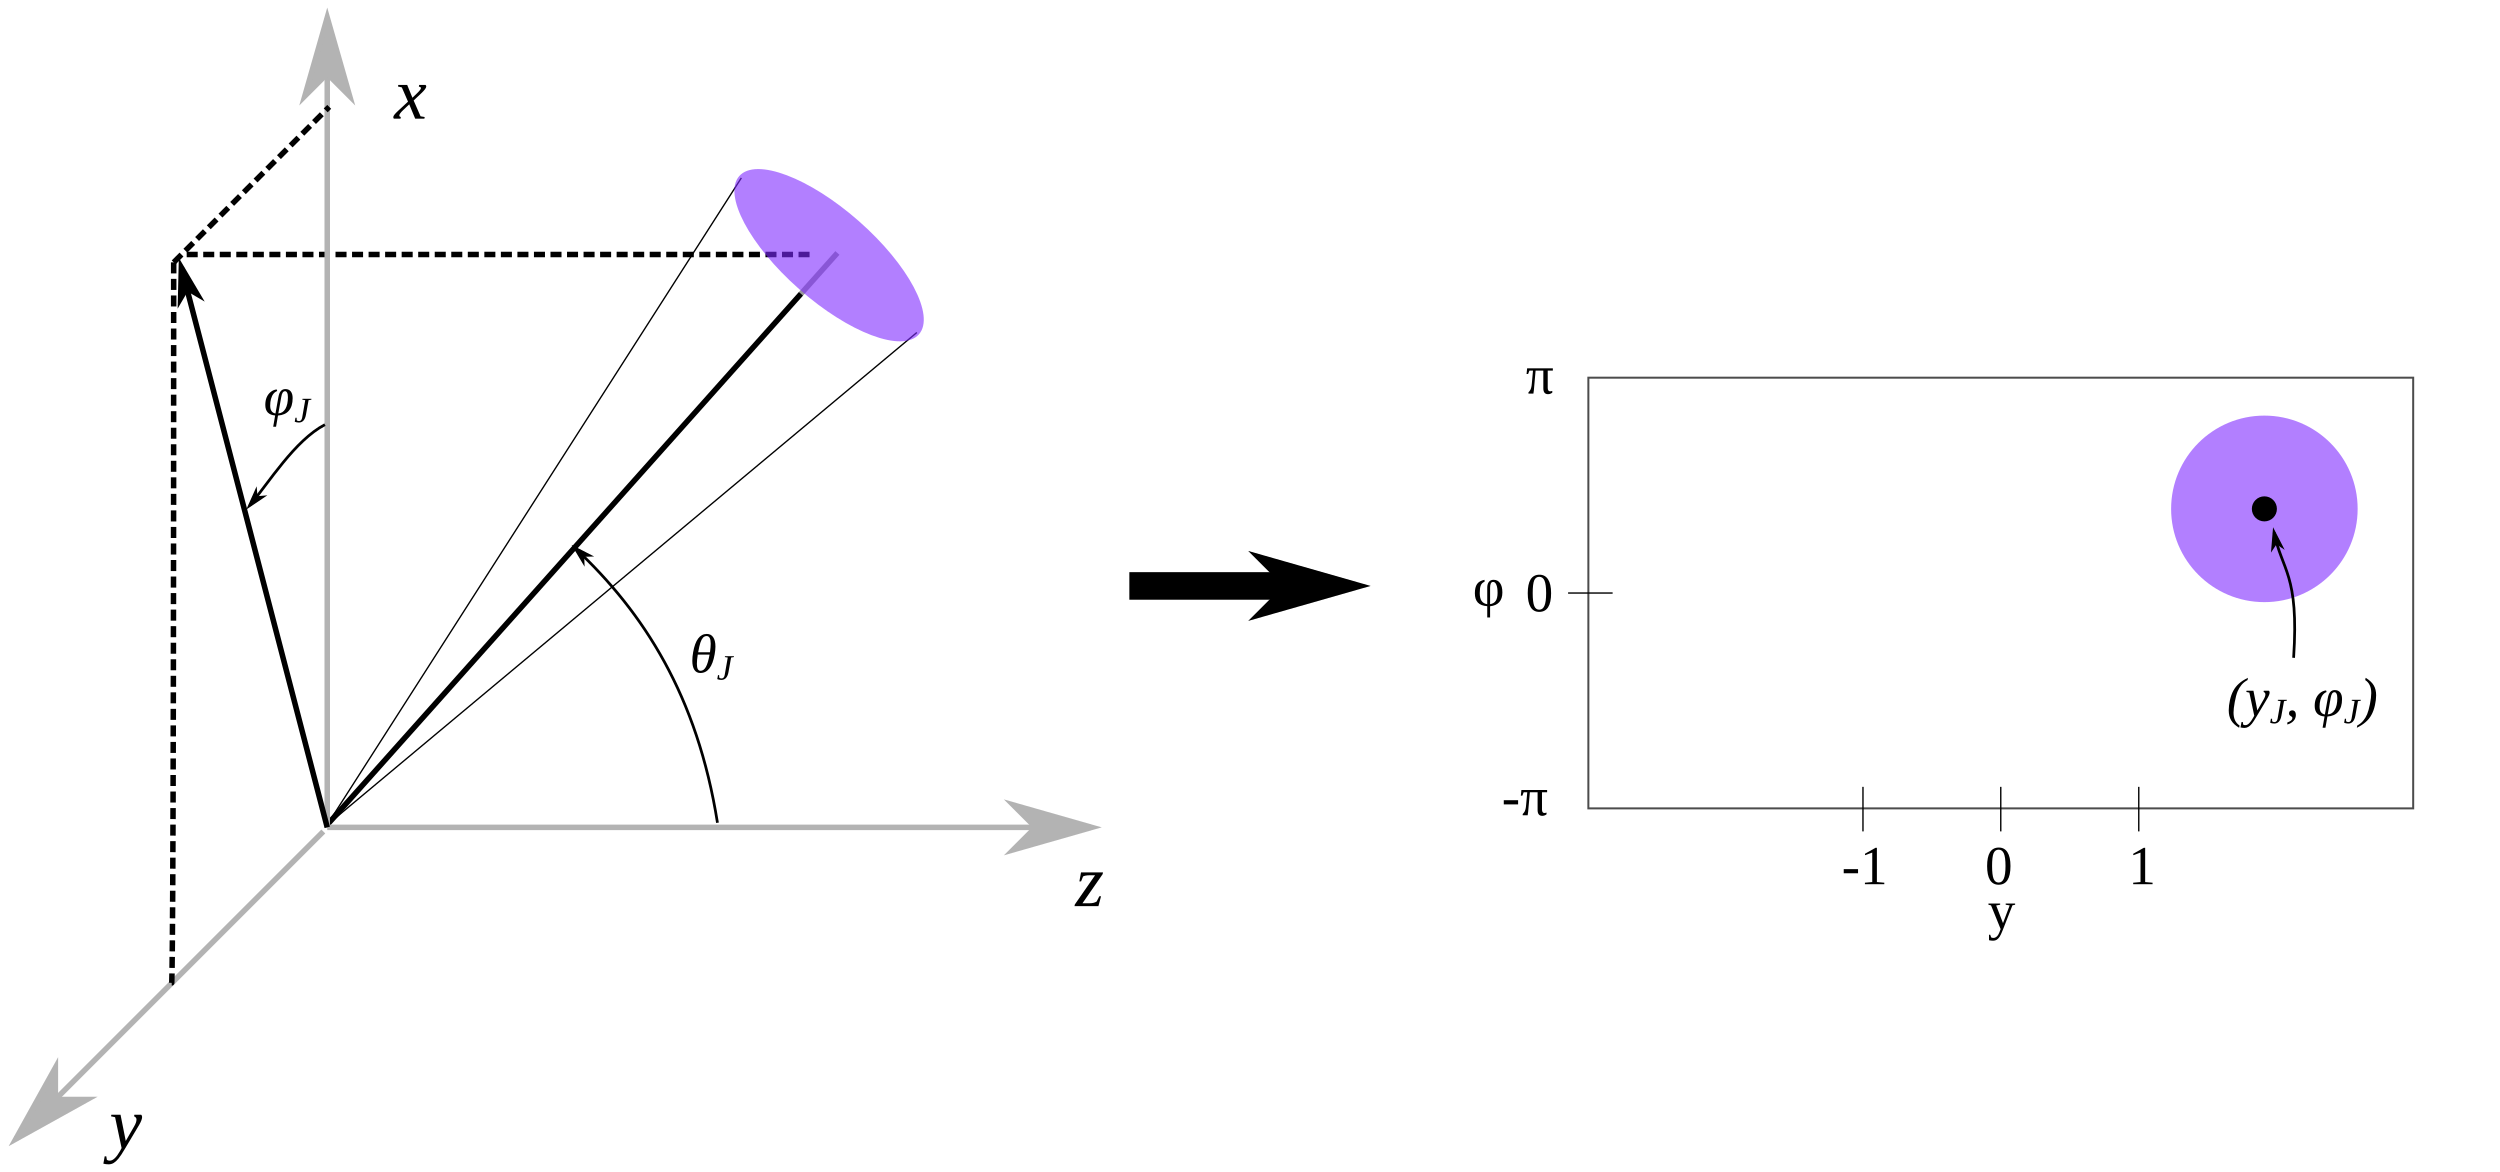
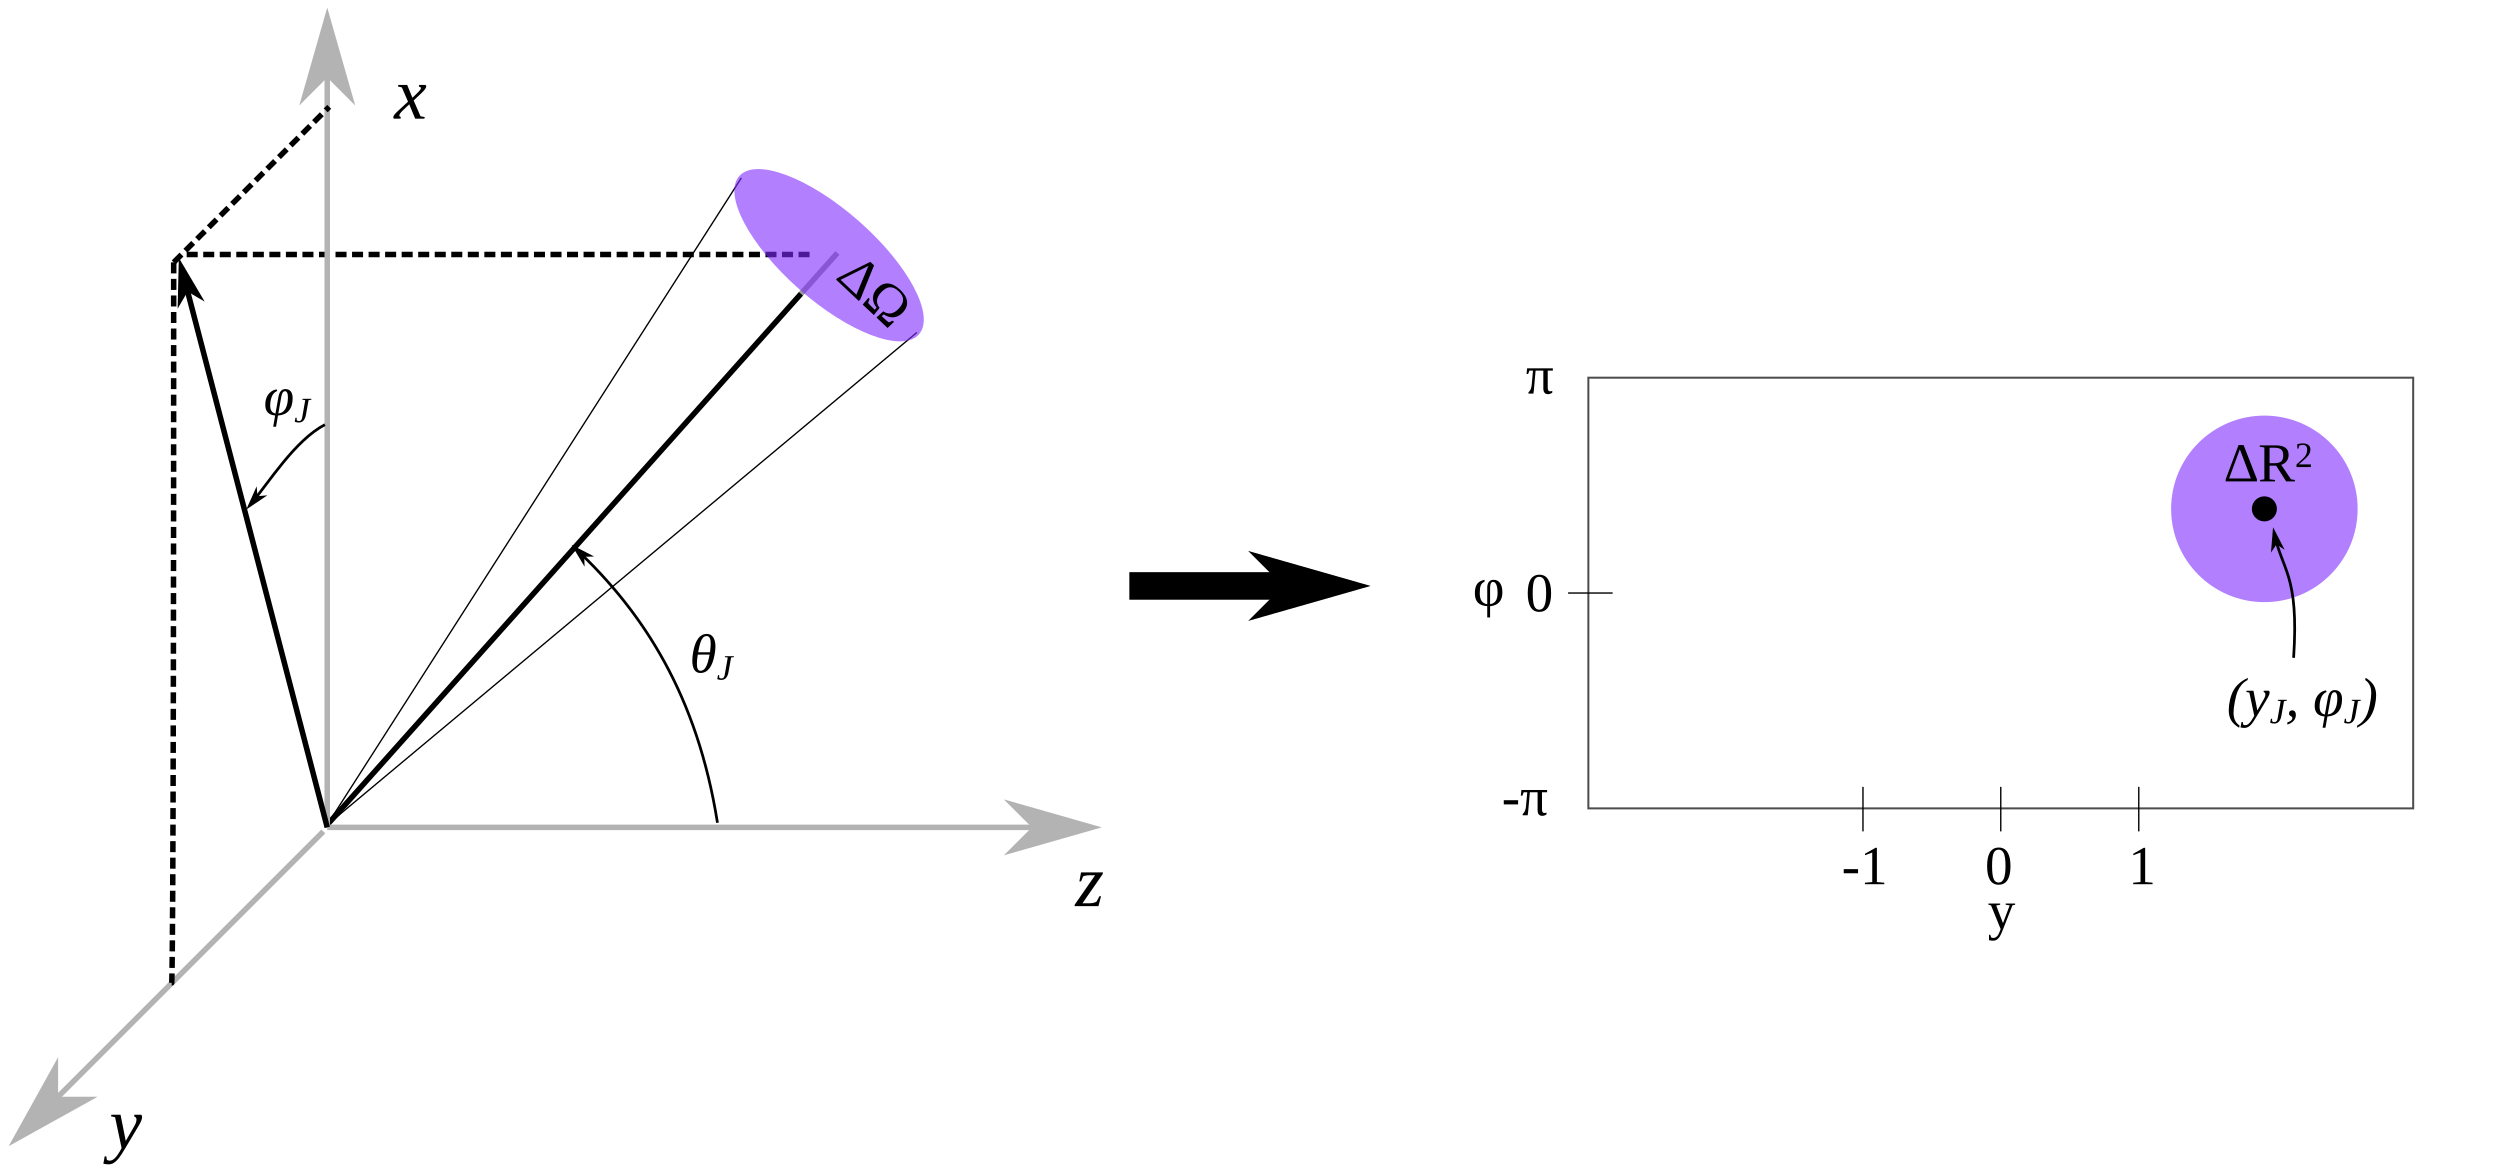
<svg xmlns="http://www.w3.org/2000/svg" width="480mm" height="225mm" viewBox="0 0 480 225" version="1.1" id="svg1304">
  <defs id="defs1298">
    <marker orient="auto" refY="0" refX="0" id="marker2663" style="overflow:visible">
      <path id="path2661" d="M 0,0 5,-5 -12.5,0 5,5 Z" style="fill:#000000;fill-opacity:1;fill-rule:evenodd;stroke:#000000;stroke-width:1pt;stroke-opacity:1" transform="matrix(-0.4,0,0,-0.4,-4,0)" />
    </marker>
    <marker style="overflow:visible" id="marker1790" refX="0" refY="0" orient="auto">
      <path transform="matrix(-0.4,0,0,-0.4,-4,0)" style="fill:#000000;fill-opacity:1;fill-rule:evenodd;stroke:#000000;stroke-width:1pt;stroke-opacity:1" d="M 0,0 5,-5 -12.5,0 5,5 Z" id="path1788" />
    </marker>
    <marker style="overflow:visible" id="marker1724" refX="0" refY="0" orient="auto">
      <path transform="matrix(-0.4,0,0,-0.4,-4,0)" style="fill:#000000;fill-opacity:1;fill-rule:evenodd;stroke:#000000;stroke-width:1pt;stroke-opacity:1" d="M 0,0 5,-5 -12.5,0 5,5 Z" id="path1722" />
    </marker>
    <marker style="overflow:visible" id="marker936" refX="0" refY="0" orient="auto">
      <path transform="matrix(-0.4,0,0,-0.4,-4,0)" style="fill:#000000;fill-opacity:1;fill-rule:evenodd;stroke:#000000;stroke-width:1pt;stroke-opacity:1" d="M 0,0 5,-5 -12.5,0 5,5 Z" id="path934" />
    </marker>
    <marker orient="auto" refY="0" refX="0" id="marker2927" style="overflow:visible">
      <path id="path2925" d="M 0,0 5,-5 -12.5,0 5,5 Z" style="fill:#000000;fill-opacity:1;fill-rule:evenodd;stroke:#000000;stroke-width:1pt;stroke-opacity:1" transform="matrix(-0.4,0,0,-0.4,-4,0)" />
    </marker>
    <marker orient="auto" refY="0" refX="0" id="Arrow1Send" style="overflow:visible">
      <path id="path933" d="M 0,0 5,-5 -12.5,0 5,5 Z" style="fill:#000000;fill-opacity:1;fill-rule:evenodd;stroke:#000000;stroke-width:1pt;stroke-opacity:1" transform="matrix(-0.2,0,0,-0.2,-1.2,0)" />
    </marker>
    <marker orient="auto" refY="0" refX="0" id="marker2319" style="overflow:visible">
      <path id="path2317" d="M 0,0 5,-5 -12.5,0 5,5 Z" style="fill:#b3b3b3;fill-opacity:1;fill-rule:evenodd;stroke:#b3b3b3;stroke-width:1pt;stroke-opacity:1" transform="matrix(-0.8,0,0,-0.8,-10,0)" />
    </marker>
    <marker style="overflow:visible" id="marker1887" refX="0" refY="0" orient="auto">
      <path transform="matrix(-0.8,0,0,-0.8,-10,0)" style="fill:#b3b3b3;fill-opacity:1;fill-rule:evenodd;stroke:#b3b3b3;stroke-width:1pt;stroke-opacity:1" d="M 0,0 5,-5 -12.5,0 5,5 Z" id="path1885" />
    </marker>
    <marker orient="auto" refY="0" refX="0" id="Arrow1Lend" style="overflow:visible">
      <path id="path921" d="M 0,0 5,-5 -12.5,0 5,5 Z" style="fill:#b3b3b3;fill-opacity:1;fill-rule:evenodd;stroke:#b3b3b3;stroke-width:1pt;stroke-opacity:1" transform="matrix(-0.8,0,0,-0.8,-10,0)" />
    </marker>
  </defs>
  <g id="layer1" transform="translate(0,-72)">
    <path style="fill:none;stroke:#000000;stroke-width:1.058;stroke-linecap:butt;stroke-linejoin:miter;stroke-miterlimit:4;stroke-dasharray:none;stroke-opacity:1;opacity:0.4" d="m 153.791,128.402 6.989,-7.834" id="path932" />
    <path style="fill:none;stroke:#000000;stroke-width:1.058;stroke-linecap:butt;stroke-linejoin:miter;stroke-miterlimit:4;stroke-dasharray:2.117, 1.058;stroke-dashoffset:0;stroke-opacity:1" d="M 155.435,120.863 H 34.86" id="path2839" />
    <path style="fill:none;stroke:#000000;stroke-width:1.058;stroke-linecap:butt;stroke-linejoin:miter;stroke-miterlimit:4;stroke-dasharray:none;stroke-opacity:1" d="M 62.781,230.413 153.791,128.402" id="path3097" />
    <path style="fill:none;stroke:#000000;stroke-width:0.265px;stroke-linecap:butt;stroke-linejoin:miter;stroke-opacity:1" d="M 142.341,106.157 C 62.781,230.413 62.781,230.413 62.781,230.413 l 113.25,-94.573" id="path1170" />
    <path style="fill:none;stroke:#b3b3b3;stroke-width:1.058;stroke-linecap:butt;stroke-linejoin:miter;stroke-miterlimit:4;stroke-dasharray:none;stroke-opacity:1;marker-end:url(#Arrow1Lend)" d="M 62.83,230.854 H 209.485" id="path1849" />
    <path id="path1883" d="M 62.83,230.854 V 75.505" style="fill:none;stroke:#b3b3b3;stroke-width:1.058;stroke-linecap:butt;stroke-linejoin:miter;stroke-miterlimit:4;stroke-dasharray:none;stroke-opacity:1;marker-end:url(#marker1887)" />
    <path style="fill:none;stroke:#b3b3b3;stroke-width:1.058;stroke-linecap:butt;stroke-linejoin:miter;stroke-miterlimit:4;stroke-dasharray:none;stroke-opacity:1;marker-end:url(#marker2319)" d="M 62.077,231.649 3.113,290.613" id="path2315" />
    <text xml:space="preserve" style="font-style:italic;font-variant:normal;font-weight:normal;font-stretch:normal;font-size:14.111px;line-height:1.25;font-family:'Times New Roman';-inkscape-font-specification:'Times New Roman,  Italic';letter-spacing:0px;word-spacing:0px;fill:#000000;fill-opacity:1;stroke:none;stroke-width:0.265" x="206.461" y="245.973" id="text2827">
      <tspan id="tspan2825" x="206.461" y="245.973" style="font-style:italic;font-variant:normal;font-weight:normal;font-stretch:normal;font-size:14.111px;font-family:'Times New Roman';-inkscape-font-specification:'Times New Roman,  Italic';stroke-width:0.265">z</tspan>
    </text>
    <text id="text2831" y="94.782" x="75.682" style="font-style:italic;font-variant:normal;font-weight:normal;font-stretch:normal;font-size:14.111px;line-height:1.25;font-family:'Times New Roman';-inkscape-font-specification:'Times New Roman,  Italic';letter-spacing:0px;word-spacing:0px;fill:#000000;fill-opacity:1;stroke:none;stroke-width:0.265" xml:space="preserve">
      <tspan style="font-style:italic;font-variant:normal;font-weight:normal;font-stretch:normal;font-size:14.111px;font-family:'Times New Roman';-inkscape-font-specification:'Times New Roman,  Italic';stroke-width:0.265" y="94.782" x="75.682" id="tspan2829">x</tspan>
    </text>
    <text xml:space="preserve" style="font-style:italic;font-variant:normal;font-weight:normal;font-stretch:normal;font-size:14.111px;line-height:1.25;font-family:'Times New Roman';-inkscape-font-specification:'Times New Roman,  Italic';letter-spacing:0px;word-spacing:0px;fill:#000000;fill-opacity:1;stroke:none;stroke-width:0.265" x="21.019" y="292.504" id="text2835">
      <tspan id="tspan2833" x="21.019" y="292.504" style="font-style:italic;font-variant:normal;font-weight:normal;font-stretch:normal;font-size:14.111px;font-family:'Times New Roman';-inkscape-font-specification:'Times New Roman,  Italic';stroke-width:0.265">y</tspan>
    </text>
    <path style="fill:#000000;stroke:#000000;stroke-width:1.058;stroke-linecap:butt;stroke-linejoin:miter;stroke-miterlimit:4;stroke-dasharray:none;stroke-opacity:1;marker-end:url(#marker2927)" d="M 62.83,230.854 C 34.86,123.508 34.86,123.508 34.86,123.508" id="path2837" />
    <path style="fill:none;stroke:#000000;stroke-width:1.058;stroke-linecap:butt;stroke-linejoin:miter;stroke-miterlimit:4;stroke-dasharray:2.117, 1.058;stroke-dashoffset:0;stroke-opacity:1" d="m 33.348,122.374 c 0,138.339 -0.378,138.339 -0.378,138.339" id="path4351" />
    <path style="fill:none;stroke:#000000;stroke-width:1.058;stroke-linecap:butt;stroke-linejoin:miter;stroke-miterlimit:4;stroke-dasharray:2.117, 1.058;stroke-dashoffset:0;stroke-opacity:1" d="M 33.348,122.374 C 63.208,92.514 63.208,92.514 63.208,92.514" id="path4353" />
    <path style="fill:none;stroke:#000000;stroke-width:0.529;stroke-linecap:butt;stroke-linejoin:miter;stroke-miterlimit:4;stroke-dasharray:none;stroke-opacity:1;marker-end:url(#marker1790)" d="m 62.384,153.534 c -5.795,3.038 -10.773,11.148 -14.433,15.502" id="path1780" />
    <text xml:space="preserve" style="font-style:normal;font-variant:normal;font-weight:normal;font-stretch:normal;font-size:10.583px;line-height:1.25;font-family:'Times New Roman';-inkscape-font-specification:'Times New Roman, ';letter-spacing:0px;word-spacing:0px;fill:#000000;fill-opacity:1;stroke:none;stroke-width:0.265" x="50.625" y="151.69" id="text2178">
      <tspan id="tspan2176" x="50.625" y="151.69" style="font-style:italic;font-variant:normal;font-weight:normal;font-stretch:normal;font-family:'Times New Roman';-inkscape-font-specification:'Times New Roman,  Italic';stroke-width:0.265">φ<tspan id="tspan2639" style="font-size:65%;baseline-shift:sub">J</tspan>
      </tspan>
    </text>
    <path style="fill:none;stroke:#000000;stroke-width:0.529;stroke-linecap:butt;stroke-linejoin:miter;stroke-miterlimit:4;stroke-dasharray:none;stroke-opacity:1;marker-end:url(#marker936)" d="m 137.754,229.973 c -3.871,-24.372 -14.158,-40.353 -27.262,-52.652" id="path2180" />
    <text xml:space="preserve" style="font-style:italic;font-variant:normal;font-weight:normal;font-stretch:normal;font-size:10.583px;line-height:1.25;font-family:'Times New Roman';-inkscape-font-specification:'Times New Roman,  Italic';letter-spacing:0px;word-spacing:0px;fill:#000000;fill-opacity:1;stroke:none;stroke-width:0.265" x="132.409" y="201.108" id="text2526">
      <tspan id="tspan2524" x="132.409" y="201.108" style="font-style:italic;font-variant:normal;font-weight:normal;font-stretch:normal;font-family:'Times New Roman';-inkscape-font-specification:'Times New Roman,  Italic';stroke-width:0.265">θ<tspan id="tspan2641" style="font-style:italic;font-variant:normal;font-weight:normal;font-stretch:normal;font-size:65%;font-family:'Times New Roman';-inkscape-font-specification:'Times New Roman,  Italic';baseline-shift:sub">J</tspan>
      </tspan>
    </text>
    <g id="g2635" transform="translate(407.847,89.6432)">
      <g id="g2603">
        <rect style="opacity:0.7;fill:none;fill-opacity:1;stroke:#000000;stroke-width:0.385;stroke-miterlimit:4;stroke-dasharray:none;stroke-dashoffset:0;stroke-opacity:1" id="rect2552" width="158.365" height="82.694" x="-102.881" y="54.872" />
        <path style="fill:none;stroke:#000000;stroke-width:0.265px;stroke-linecap:butt;stroke-linejoin:miter;stroke-opacity:1" d="m 2.797,133.431 v 8.553" id="path2554" />
        <path id="path2556" d="m -23.699,133.431 v 8.553" style="fill:none;stroke:#000000;stroke-width:0.265px;stroke-linecap:butt;stroke-linejoin:miter;stroke-opacity:1" />
        <path style="fill:none;stroke:#000000;stroke-width:0.265px;stroke-linecap:butt;stroke-linejoin:miter;stroke-opacity:1" d="m -50.157,133.431 v 8.553" id="path2558" />
        <path id="path2560" d="m -106.774,96.219 h 8.553" style="fill:none;stroke:#000000;stroke-width:0.265px;stroke-linecap:butt;stroke-linejoin:miter;stroke-opacity:1" />
        <text xml:space="preserve" style="font-style:normal;font-variant:normal;font-weight:normal;font-stretch:normal;font-size:10.583px;line-height:1.25;font-family:'Times New Roman';-inkscape-font-specification:'Times New Roman, ';letter-spacing:0px;word-spacing:0px;fill:#000000;fill-opacity:1;stroke:none;stroke-width:0.265" x="-114.926" y="99.733" id="text2564">
          <tspan id="tspan2562" x="-114.926" y="99.733" style="stroke-width:0.265">0</tspan>
        </text>
        <text id="text2568" y="138.891" x="-119.511" style="font-style:normal;font-variant:normal;font-weight:normal;font-stretch:normal;font-size:10.583px;line-height:1.25;font-family:'Times New Roman';-inkscape-font-specification:'Times New Roman, ';letter-spacing:0px;word-spacing:0px;fill:#000000;fill-opacity:1;stroke:none;stroke-width:0.265" xml:space="preserve">
          <tspan style="stroke-width:0.265" y="138.891" x="-119.511" id="tspan2566">-π</tspan>
        </text>
        <text xml:space="preserve" style="font-style:normal;font-variant:normal;font-weight:normal;font-stretch:normal;font-size:10.583px;line-height:1.25;font-family:'Times New Roman';-inkscape-font-specification:'Times New Roman, ';letter-spacing:0px;word-spacing:0px;fill:#000000;fill-opacity:1;stroke:none;stroke-width:0.265" x="-114.885" y="57.929" id="text2572">
          <tspan id="tspan2570" x="-114.885" y="57.929" style="stroke-width:0.265">π</tspan>
        </text>
        <text id="text2576" y="152.118" x="-26.727" style="font-style:normal;font-variant:normal;font-weight:normal;font-stretch:normal;font-size:10.583px;line-height:1.25;font-family:'Times New Roman';-inkscape-font-specification:'Times New Roman, ';letter-spacing:0px;word-spacing:0px;fill:#000000;fill-opacity:1;stroke:none;stroke-width:0.265" xml:space="preserve">
          <tspan style="stroke-width:0.265" y="152.118" x="-26.727" id="tspan2574">0</tspan>
        </text>
        <text xml:space="preserve" style="font-style:normal;font-variant:normal;font-weight:normal;font-stretch:normal;font-size:10.583px;line-height:1.25;font-family:'Times New Roman';-inkscape-font-specification:'Times New Roman, ';letter-spacing:0px;word-spacing:0px;fill:#000000;fill-opacity:1;stroke:none;stroke-width:0.265" x="-54.244" y="152.118" id="text2580">
          <tspan id="tspan2578" x="-54.244" y="152.118" style="stroke-width:0.265">-1</tspan>
        </text>
        <text id="text2584" y="152.118" x="0.79" style="font-style:normal;font-variant:normal;font-weight:normal;font-stretch:normal;font-size:10.583px;line-height:1.25;font-family:'Times New Roman';-inkscape-font-specification:'Times New Roman, ';letter-spacing:0px;word-spacing:0px;fill:#000000;fill-opacity:1;stroke:none;stroke-width:0.265" xml:space="preserve">
          <tspan style="stroke-width:0.265" y="152.118" x="0.79" id="tspan2582">1</tspan>
        </text>
      </g>
      <text id="text2607" y="160.693" x="-26.192" style="font-style:normal;font-variant:normal;font-weight:normal;font-stretch:normal;font-size:10.583px;line-height:1.25;font-family:'Times New Roman';-inkscape-font-specification:'Times New Roman, ';letter-spacing:0px;word-spacing:0px;fill:#000000;fill-opacity:1;stroke:none;stroke-width:0.265" xml:space="preserve">
        <tspan style="stroke-width:0.265" y="160.693" x="-26.192" id="tspan2605">y</tspan>
      </text>
      <text id="text2611" y="98.665" x="-125.077" style="font-style:normal;font-variant:normal;font-weight:normal;font-stretch:normal;font-size:10.583px;line-height:1.25;font-family:'Times New Roman';-inkscape-font-specification:'Times New Roman, ';letter-spacing:0px;word-spacing:0px;fill:#000000;fill-opacity:1;stroke:none;stroke-width:0.265" xml:space="preserve">
        <tspan style="stroke-width:0.265" y="98.665" x="-125.077" id="tspan2609">φ</tspan>
      </text>
    </g>
    <circle style="opacity:0.6;fill:#7f2aff;fill-opacity:1;stroke:none;stroke-width:0.529;stroke-miterlimit:4;stroke-dasharray:none;stroke-dashoffset:0;stroke-opacity:1" id="path2637" cx="434.761" cy="169.703" r="17.907" />
    <circle style="opacity:1;fill:#000000;fill-opacity:1;stroke:none;stroke-width:0.529;stroke-miterlimit:4;stroke-dasharray:none;stroke-dashoffset:0;stroke-opacity:1" id="path2643" cx="434.761" cy="169.703" r="2.405" />
    <text xml:space="preserve" style="font-style:italic;font-variant:normal;font-weight:normal;font-stretch:normal;font-size:10.583px;line-height:1.25;font-family:'Times New Roman';-inkscape-font-specification:'Times New Roman,  Italic';letter-spacing:0px;word-spacing:0px;fill:#000000;fill-opacity:1;stroke:none;stroke-width:0.265" x="427.544" y="209.483" id="text2647">
      <tspan id="tspan2645" x="427.544" y="209.483" style="font-style:italic;font-variant:normal;font-weight:normal;font-stretch:normal;font-family:'Times New Roman';-inkscape-font-specification:'Times New Roman,  Italic';stroke-width:0.265">(y<tspan style="font-style:italic;font-variant:normal;font-weight:normal;font-stretch:normal;font-size:65%;font-family:'Times New Roman';-inkscape-font-specification:'Times New Roman,  Italic';baseline-shift:sub" id="tspan2649">J</tspan>, φ<tspan style="font-style:italic;font-variant:normal;font-weight:normal;font-stretch:normal;font-size:65%;font-family:'Times New Roman';-inkscape-font-specification:'Times New Roman,  Italic';baseline-shift:sub" id="tspan2651">J</tspan>)</tspan>
    </text>
    <path style="fill:none;stroke:#000000;stroke-width:0.529;stroke-linecap:butt;stroke-linejoin:miter;stroke-miterlimit:4;stroke-dasharray:none;stroke-opacity:1;marker-end:url(#marker2663)" d="m 440.373,198.301 c 1.079,-16.161 -2.291,-16.75 -3.742,-24.054" id="path2653" />
    <path style="fill:none;stroke:#000000;stroke-width:5.292;stroke-linecap:butt;stroke-linejoin:miter;stroke-miterlimit:4;stroke-dasharray:none;stroke-opacity:1;marker-end:url(#Arrow1Send)" d="m 216.835,184.5 h 36.883" id="path2890" />
    <ellipse style="opacity:0.6;fill:#7f2aff;fill-opacity:1;stroke:none;stroke-width:0.671;stroke-miterlimit:4;stroke-dasharray:none;stroke-dashoffset:0;stroke-opacity:1" id="path1162" cx="199.429" cy="-14.45" rx="22.985" ry="8.686" transform="rotate(41.38313)" />
+     <text xml:space="preserve" style="font-style:italic;font-variant:normal;font-weight:normal;font-stretch:normal;font-size:10.583px;line-height:1.25;font-family:'Times New Roman';-inkscape-font-specification:'Times New Roman,  Italic';letter-spacing:0px;word-spacing:0px;fill:#000000;fill-opacity:1;stroke:none;stroke-width:0.265" x="202.815" y="-18.213" id="text996" transform="rotate(43.18567)">
+       <tspan id="tspan994" x="202.815" y="-18.213" style="font-style:italic;font-variant:normal;font-weight:normal;font-stretch:normal;font-family:'Times New Roman';-inkscape-font-specification:'Times New Roman,  Italic';stroke-width:0.265">∆Ω</tspan>
+     </text>
+     <text xml:space="preserve" style="font-style:normal;font-variant:normal;font-weight:normal;font-stretch:normal;font-size:10.583px;line-height:1.25;font-family:'Times New Roman';-inkscape-font-specification:'Times New Roman, ';letter-spacing:0px;word-spacing:0px;fill:#000000;fill-opacity:1;stroke:none;stroke-width:0.265" x="427.097" y="164.434" id="text1000">
+       <tspan id="tspan998" x="427.097" y="164.434" style="stroke-width:0.265">∆R<tspan style="font-size:65%;baseline-shift:super" id="tspan1002">2</tspan>
+       </tspan>
+     </text>
  </g>
</svg>
